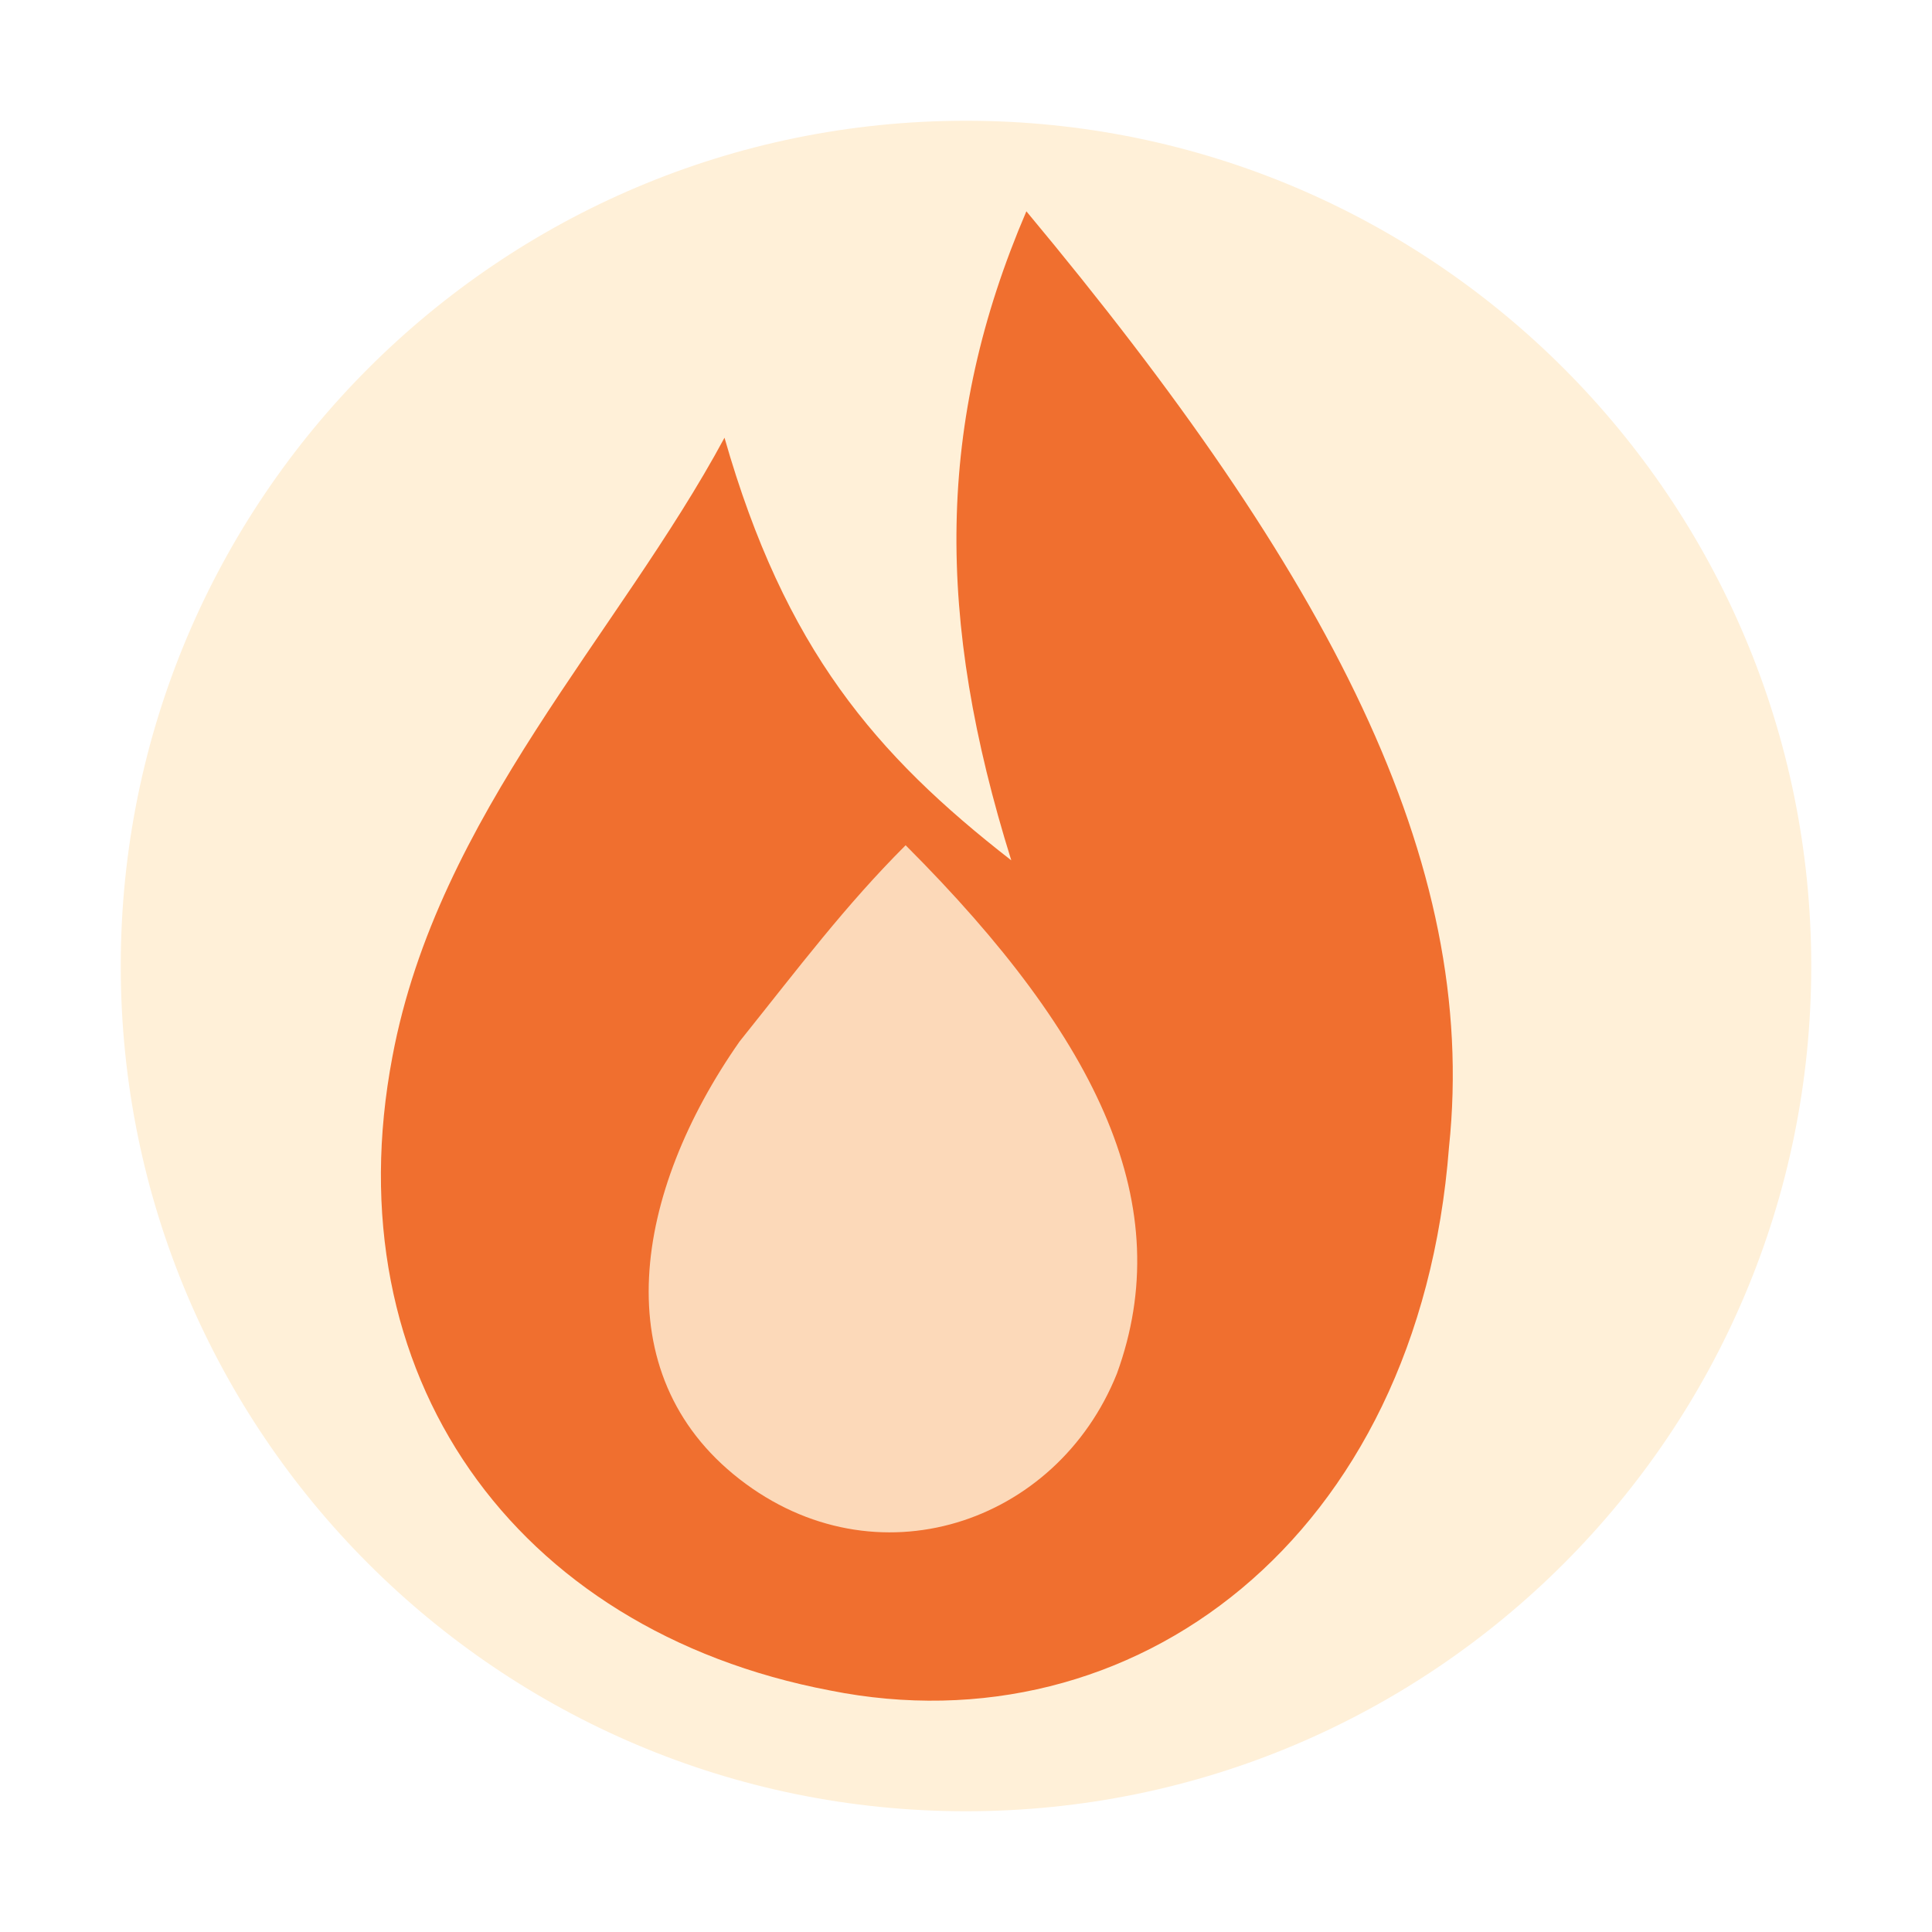
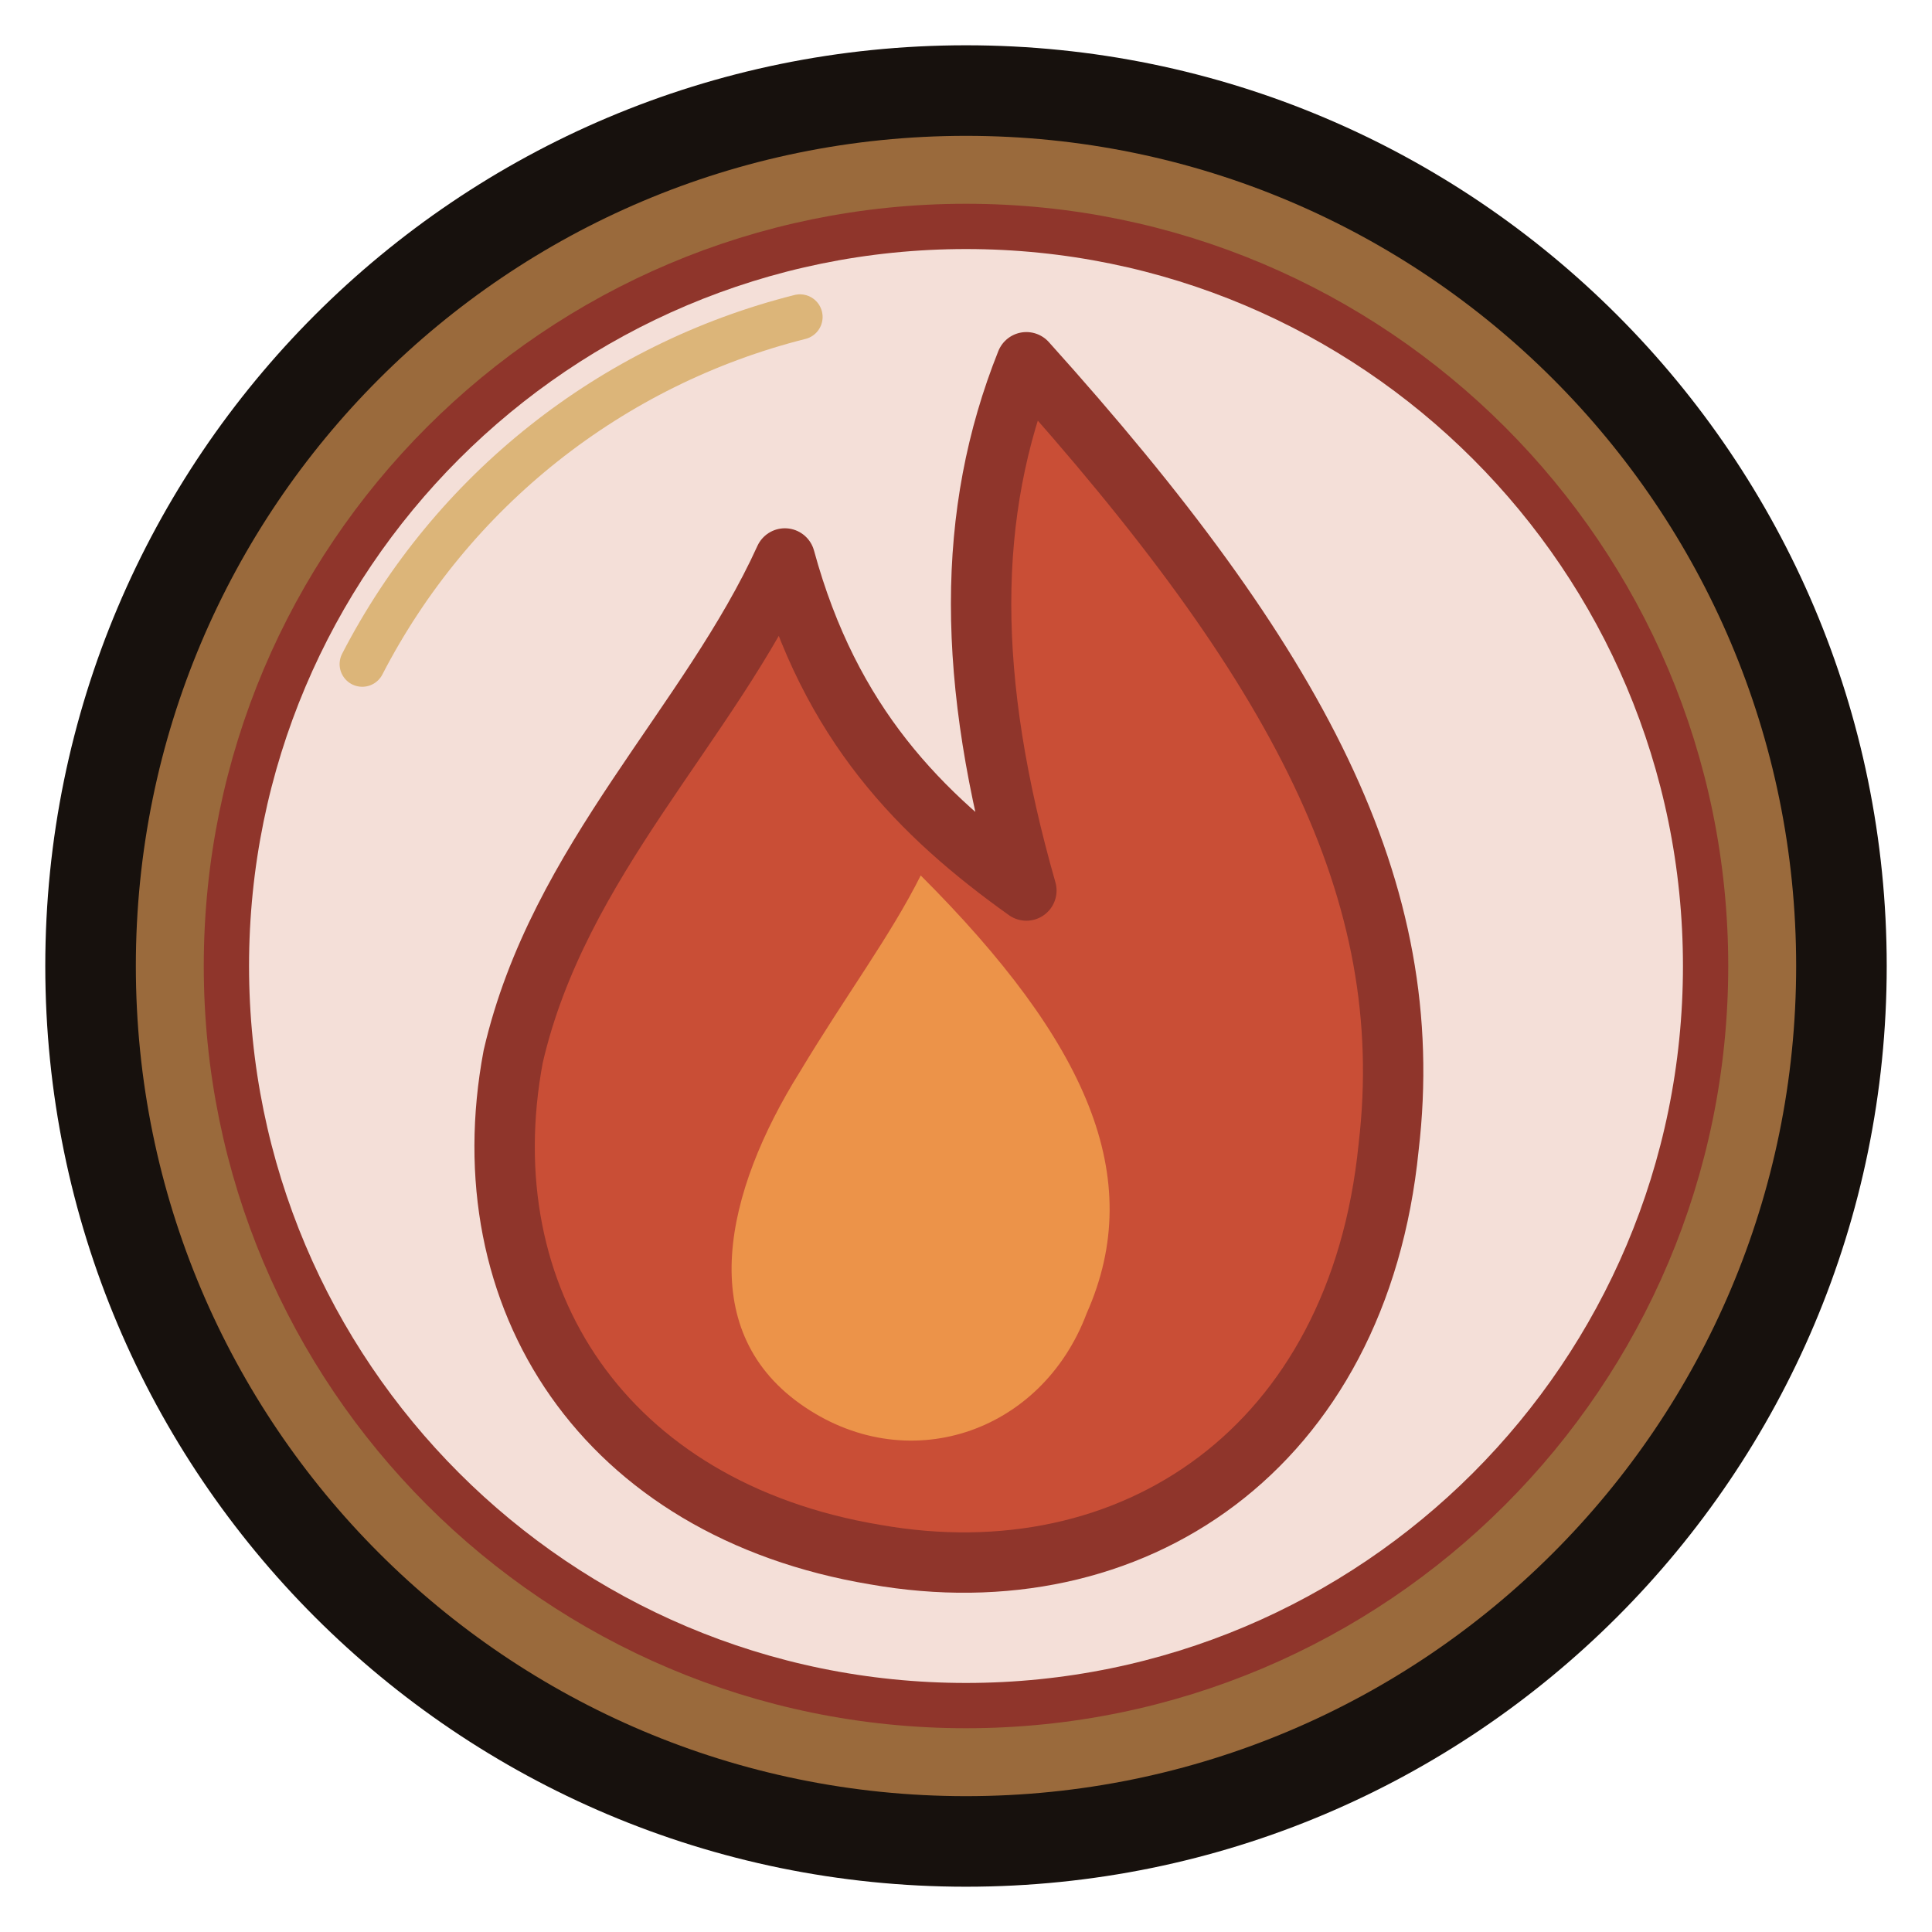
<svg xmlns="http://www.w3.org/2000/svg" width="128" height="128" viewBox="0 0 128 128" role="img" aria-labelledby="title desc">
-   <circle cx="64" cy="64" r="56" fill="#fff0d8" />
-   <path d="M68 14 C88 38 98 57 96 76 C94 102 75 116 55 112 C34 108 22 91 26 70 C29 54 41 42 48 29 C52 43 58 50 67 57 C62 41 62 28 68 14 Z" fill="#f06f2f" />
-   <path d="M60 56 C73 69 78 80 74 91 C70 101 58 105 49 98 C40 91 42 79 49 69 C53 64 56 60 60 56 Z" fill="#fff0d8" opacity="0.82" />
+   <circle cx="64" cy="64" r="61" fill="#17110d" />
+   <circle cx="64" cy="64" r="55" fill="#9a6a3c" />
+   <circle cx="64" cy="64" r="49" fill="#f4dfd8" stroke="#8f352b" stroke-width="3" />
+   <path d="M24 44 A45 45 0 0 1 53 21" fill="none" stroke="#d6aa62" stroke-width="3" stroke-linecap="round" opacity="0.8" />
+   <path d="M68 24 C86 44 94 59 92 76 C90 96 75 106 58 103 C40 100 31 86 34 70 C37 57 47 48 52 37 C55 48 61 54 68 59 C64 45 64 34 68 24 Z" fill="#c94e36" stroke="#8f352b" stroke-width="4" stroke-linejoin="round" />
+   <path d="M61 58 C72 69 76 78 72 87 C69 95 60 98 53 93 C46 88 48 79 53 71 C56 66 59 62 61 58 Z" fill="#ef9a4b" opacity="0.9" />
</svg>
